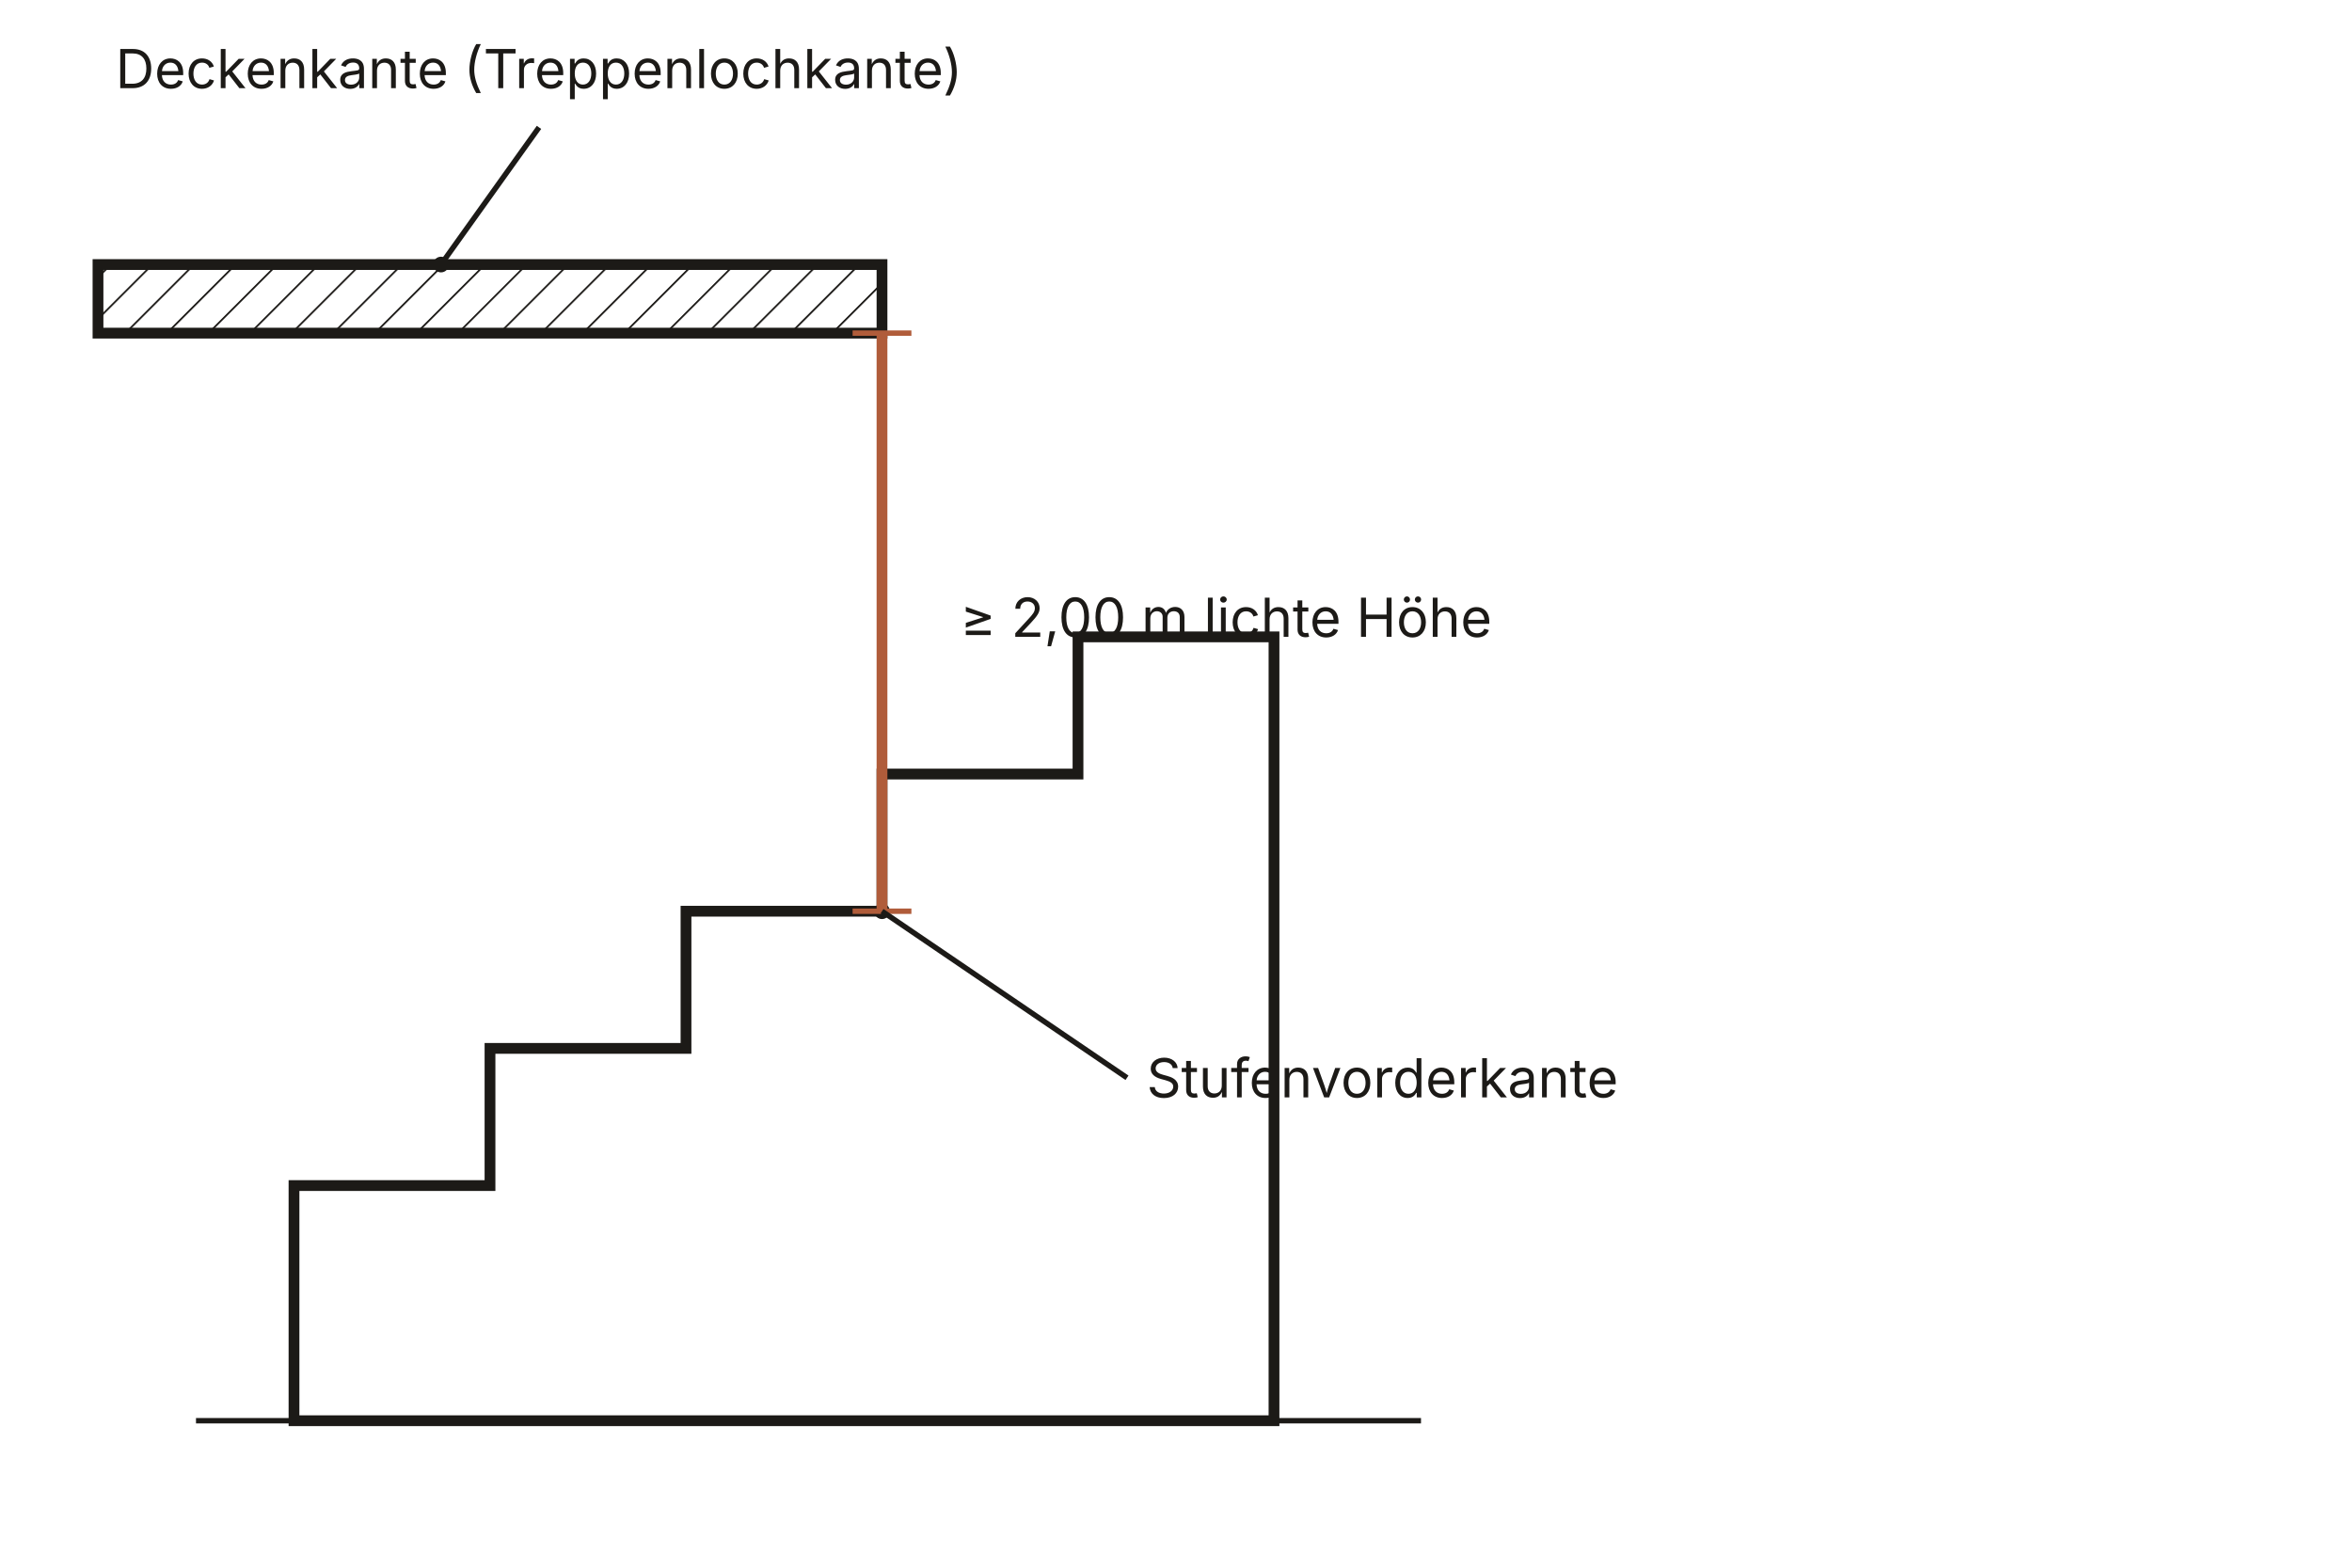
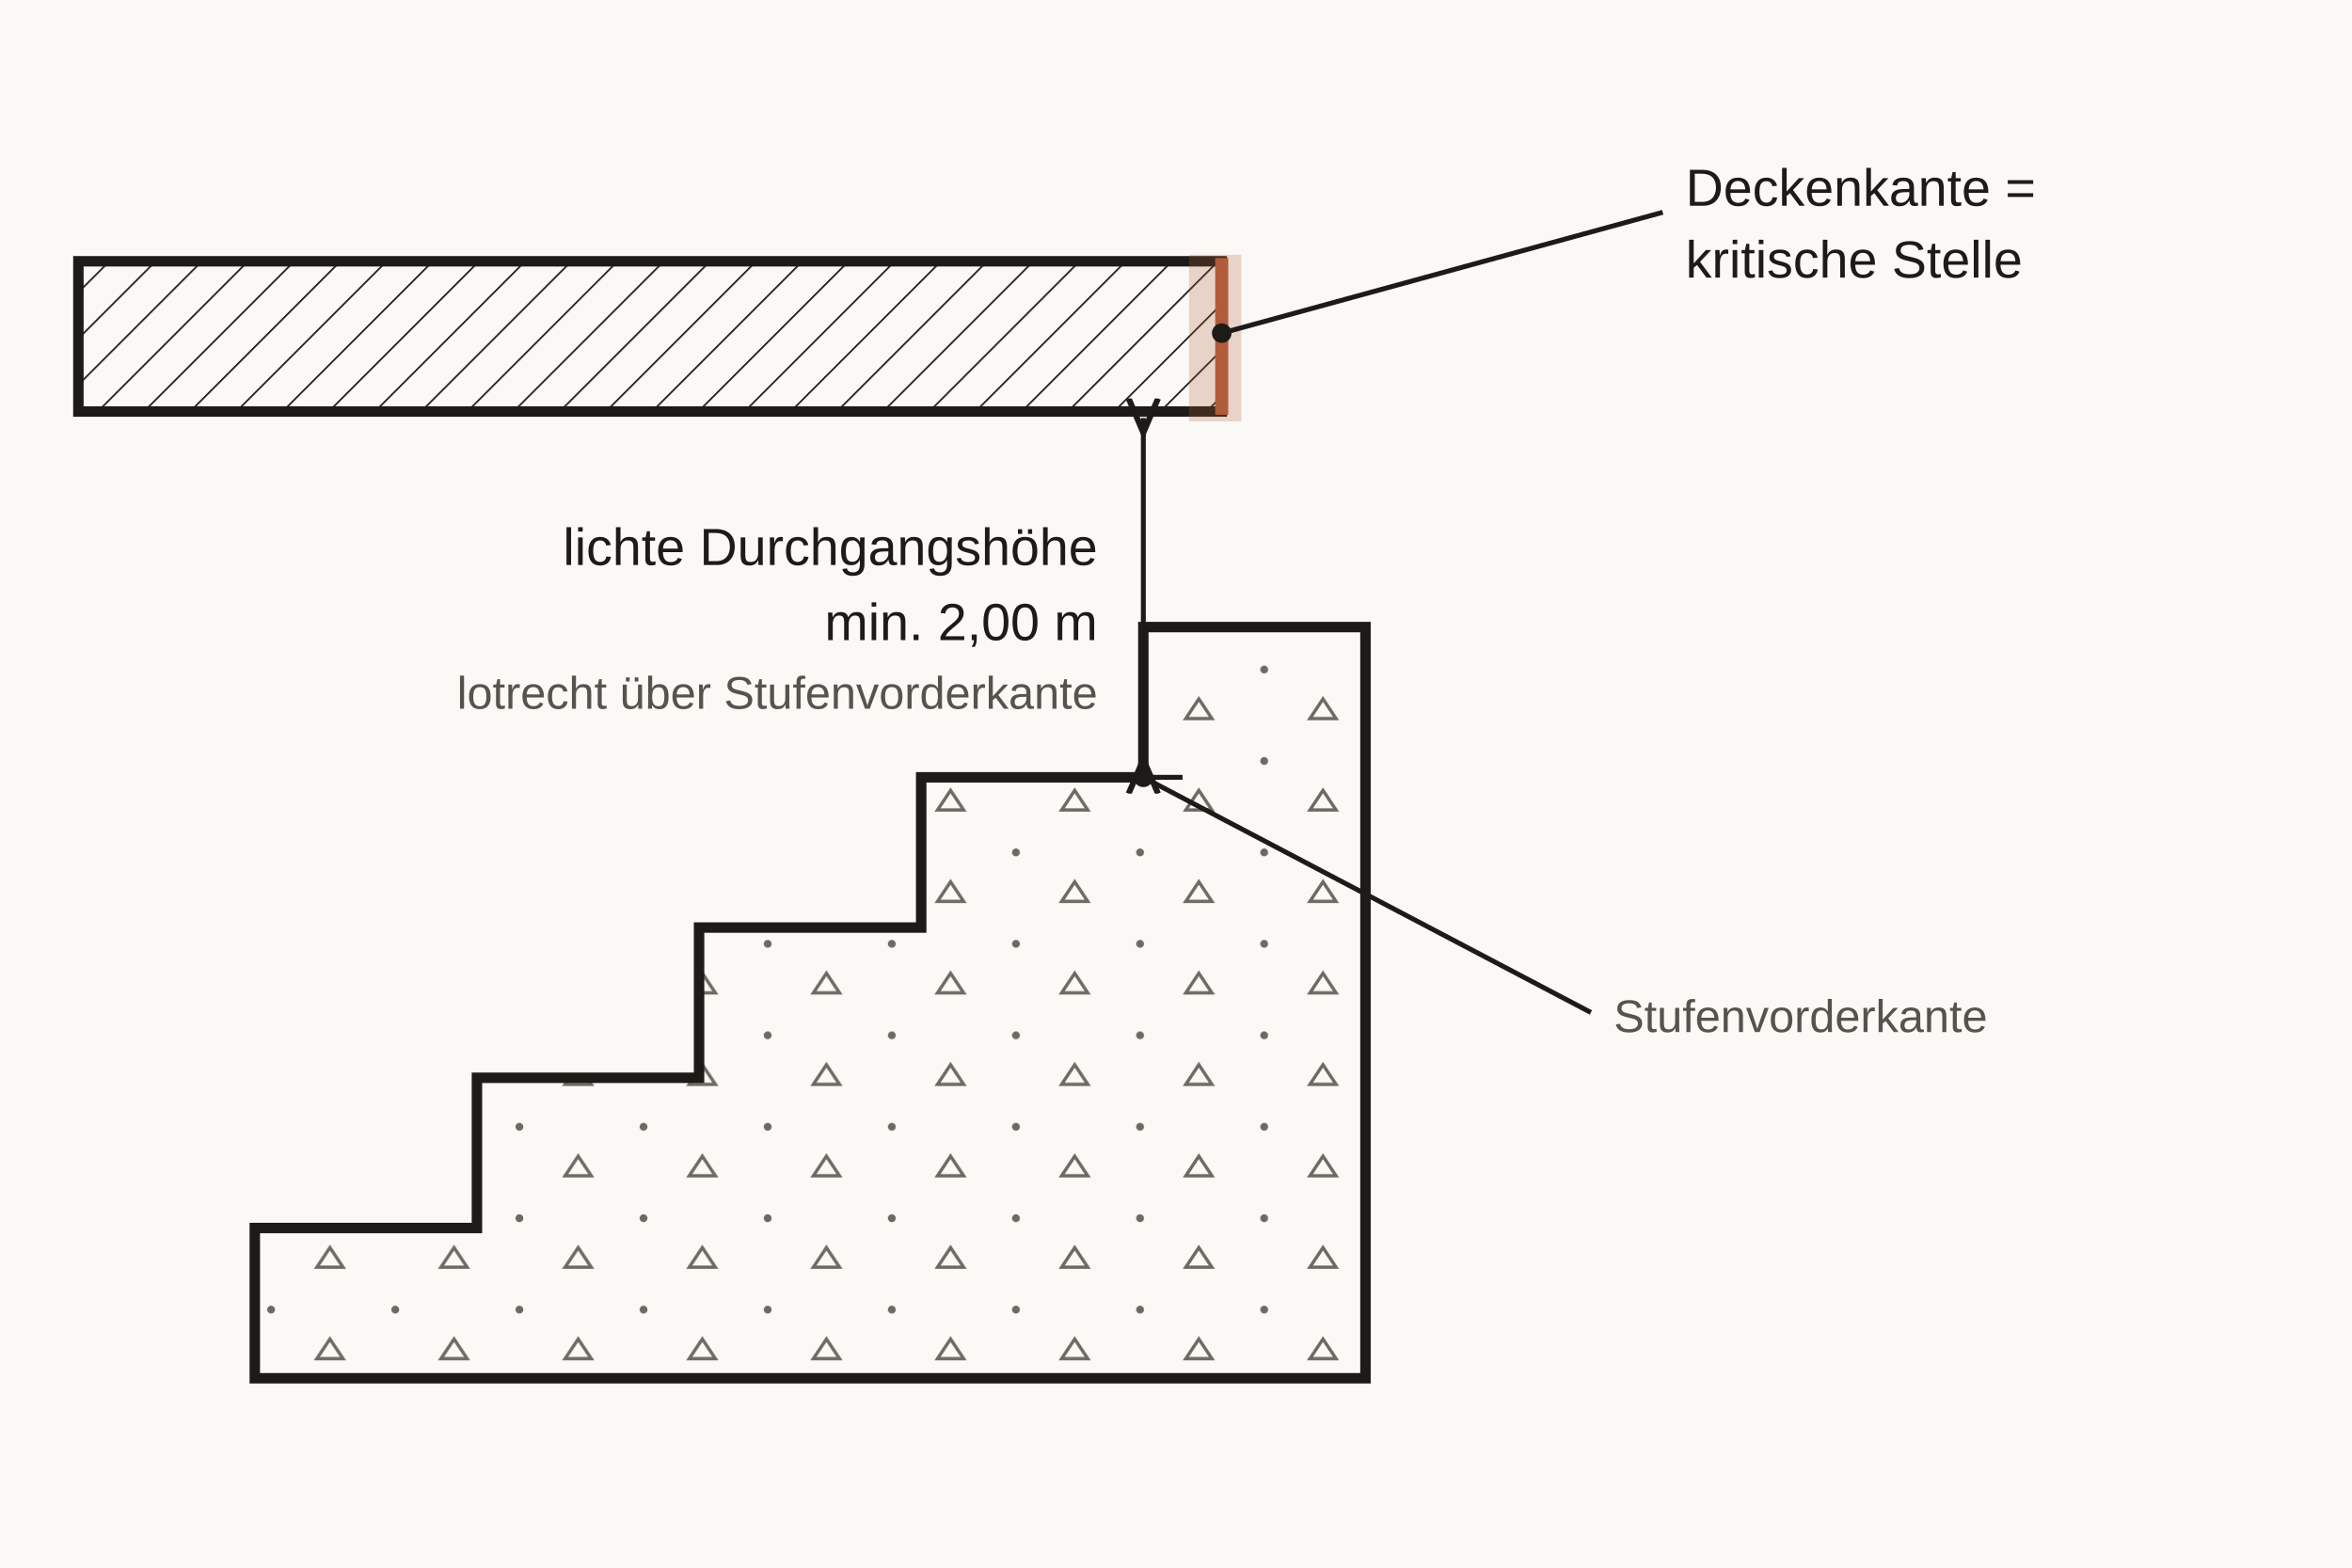
- <svg xmlns="http://www.w3.org/2000/svg" viewBox="0 0 480 320" role="img" aria-label="Treppenschnitt mit lotrechtem Maß von 2,00 m Kopfhöhe über der Stufenvorderkante an der Deckenkante">
+ <svg xmlns="http://www.w3.org/2000/svg" viewBox="0 0 720 480" role="img" aria-labelledby="title desc">
  <defs>
-     <pattern id="schraffur" width="6" height="6" patternTransform="rotate(45)" patternUnits="userSpaceOnUse">
-       <line x1="0" y1="0" x2="0" y2="6" stroke="#1c1a17" stroke-width="0.7" />
+     <pattern id="hatch" width="10" height="10" patternUnits="userSpaceOnUse" patternTransform="rotate(45)">
+       <line x1="0" y1="0" x2="0" y2="10" stroke="#1d1b18" stroke-width="1" />
    </pattern>
+     <pattern id="concrete" width="38" height="28" patternUnits="userSpaceOnUse">
+       <circle cx="7" cy="9" r="1.2" fill="#6d6861" />
+       <path d="M25 18l4 6h-8z" fill="none" stroke="#6d6861" stroke-width="1" />
+     </pattern>
+     <marker id="dim" markerWidth="8" markerHeight="8" refX="4" refY="4" orient="auto-start-reverse">
+       <path d="M8 1L1 4L8 7" fill="none" stroke="#1d1b18" stroke-width="1.2" />
+     </marker>
+     <style>.cut{fill:url(#hatch);stroke:#1d1b18;stroke-width:3.2}.stair{fill:url(#concrete);stroke:#1d1b18;stroke-width:3.2;stroke-linejoin:miter}.fine{fill:none;stroke:#1d1b18;stroke-width:1.5}.label{font:16px Arial,Helvetica,sans-serif;fill:#1d1b18}.small{font:14px Arial,Helvetica,sans-serif;fill:#57524c}</style>
  </defs>
-   <line x1="40" y1="290" x2="290" y2="290" stroke="#1c1a17" stroke-width="1.1" />
-   <rect x="20" y="54" width="160" height="14" fill="url(#schraffur)" stroke="#1c1a17" stroke-width="2.2" />
-   <path d="M 60 270 L 60 242 L 100 242 L 100 214 L 140 214 L 140 186 L 180 186 L 180 158 L 220 158 L 220 130 L 260 130 L 260 290 L 60 290 Z" fill="none" stroke="#1c1a17" stroke-width="2.2" />
-   <circle cx="180" cy="186" r="1.6" fill="#1c1a17" />
-   <line x1="174" y1="68" x2="186" y2="68" stroke="#b05c3a" stroke-width="1.1" />
-   <line x1="174" y1="186" x2="186" y2="186" stroke="#b05c3a" stroke-width="1.1" />
-   <line x1="180" y1="68" x2="180" y2="186" stroke="#b05c3a" stroke-width="2.2" />
-   <text x="196" y="130" text-anchor="start" font-family="-apple-system,sans-serif" font-size="11" fill="#1c1a17">≥ 2,00 m lichte Höhe</text>
-   <line x1="90" y1="54" x2="110" y2="26" stroke="#1c1a17" stroke-width="1.1" />
-   <circle cx="90" cy="54" r="1.6" fill="#1c1a17" />
-   <text x="110" y="18" text-anchor="middle" font-family="-apple-system,sans-serif" font-size="11" fill="#1c1a17">Deckenkante (Treppenlochkante)</text>
-   <line x1="180" y1="186" x2="230" y2="220" stroke="#1c1a17" stroke-width="1.1" />
-   <text x="234" y="224" text-anchor="start" font-family="-apple-system,sans-serif" font-size="11" fill="#1c1a17">Stufenvorderkante</text>
+   <rect width="720" height="480" fill="#faf9f6" />
+   <path d="M24 80H374V126H24Z" class="cut" />
+   <rect x="364" y="78" width="16" height="51" fill="#b05c3a" fill-opacity=".24" />
+   <line x1="374" y1="79" x2="374" y2="127" stroke="#b05c3a" stroke-width="4" />
+   <path d="M78 422V376H146V330H214V284H282V238H350V192H418V422Z" class="stair" />
+   <line x1="350" y1="128" x2="350" y2="237" class="fine" marker-start="url(#dim)" marker-end="url(#dim)" />
+   <line x1="338" y1="126" x2="362" y2="126" class="fine" />
+   <line x1="338" y1="238" x2="362" y2="238" class="fine" />
+   <text x="336" y="173" text-anchor="end" class="label">lichte Durchgangshöhe</text>
+   <text x="336" y="196" text-anchor="end" class="label">min. 2,00 m</text>
+   <text x="336" y="217" text-anchor="end" class="small">lotrecht über Stufenvorderkante</text>
+   <line x1="374" y1="102" x2="509" y2="65" class="fine" />
+   <circle cx="374" cy="102" r="3" fill="#1d1b18" />
+   <text x="516" y="63" class="label">Deckenkante =</text>
+   <text x="516" y="85" class="label">kritische Stelle</text>
+   <line x1="350" y1="238" x2="487" y2="310" class="fine" />
+   <circle cx="350" cy="238" r="3" fill="#1d1b18" />
+   <text x="494" y="316" class="small">Stufenvorderkante</text>
</svg>
